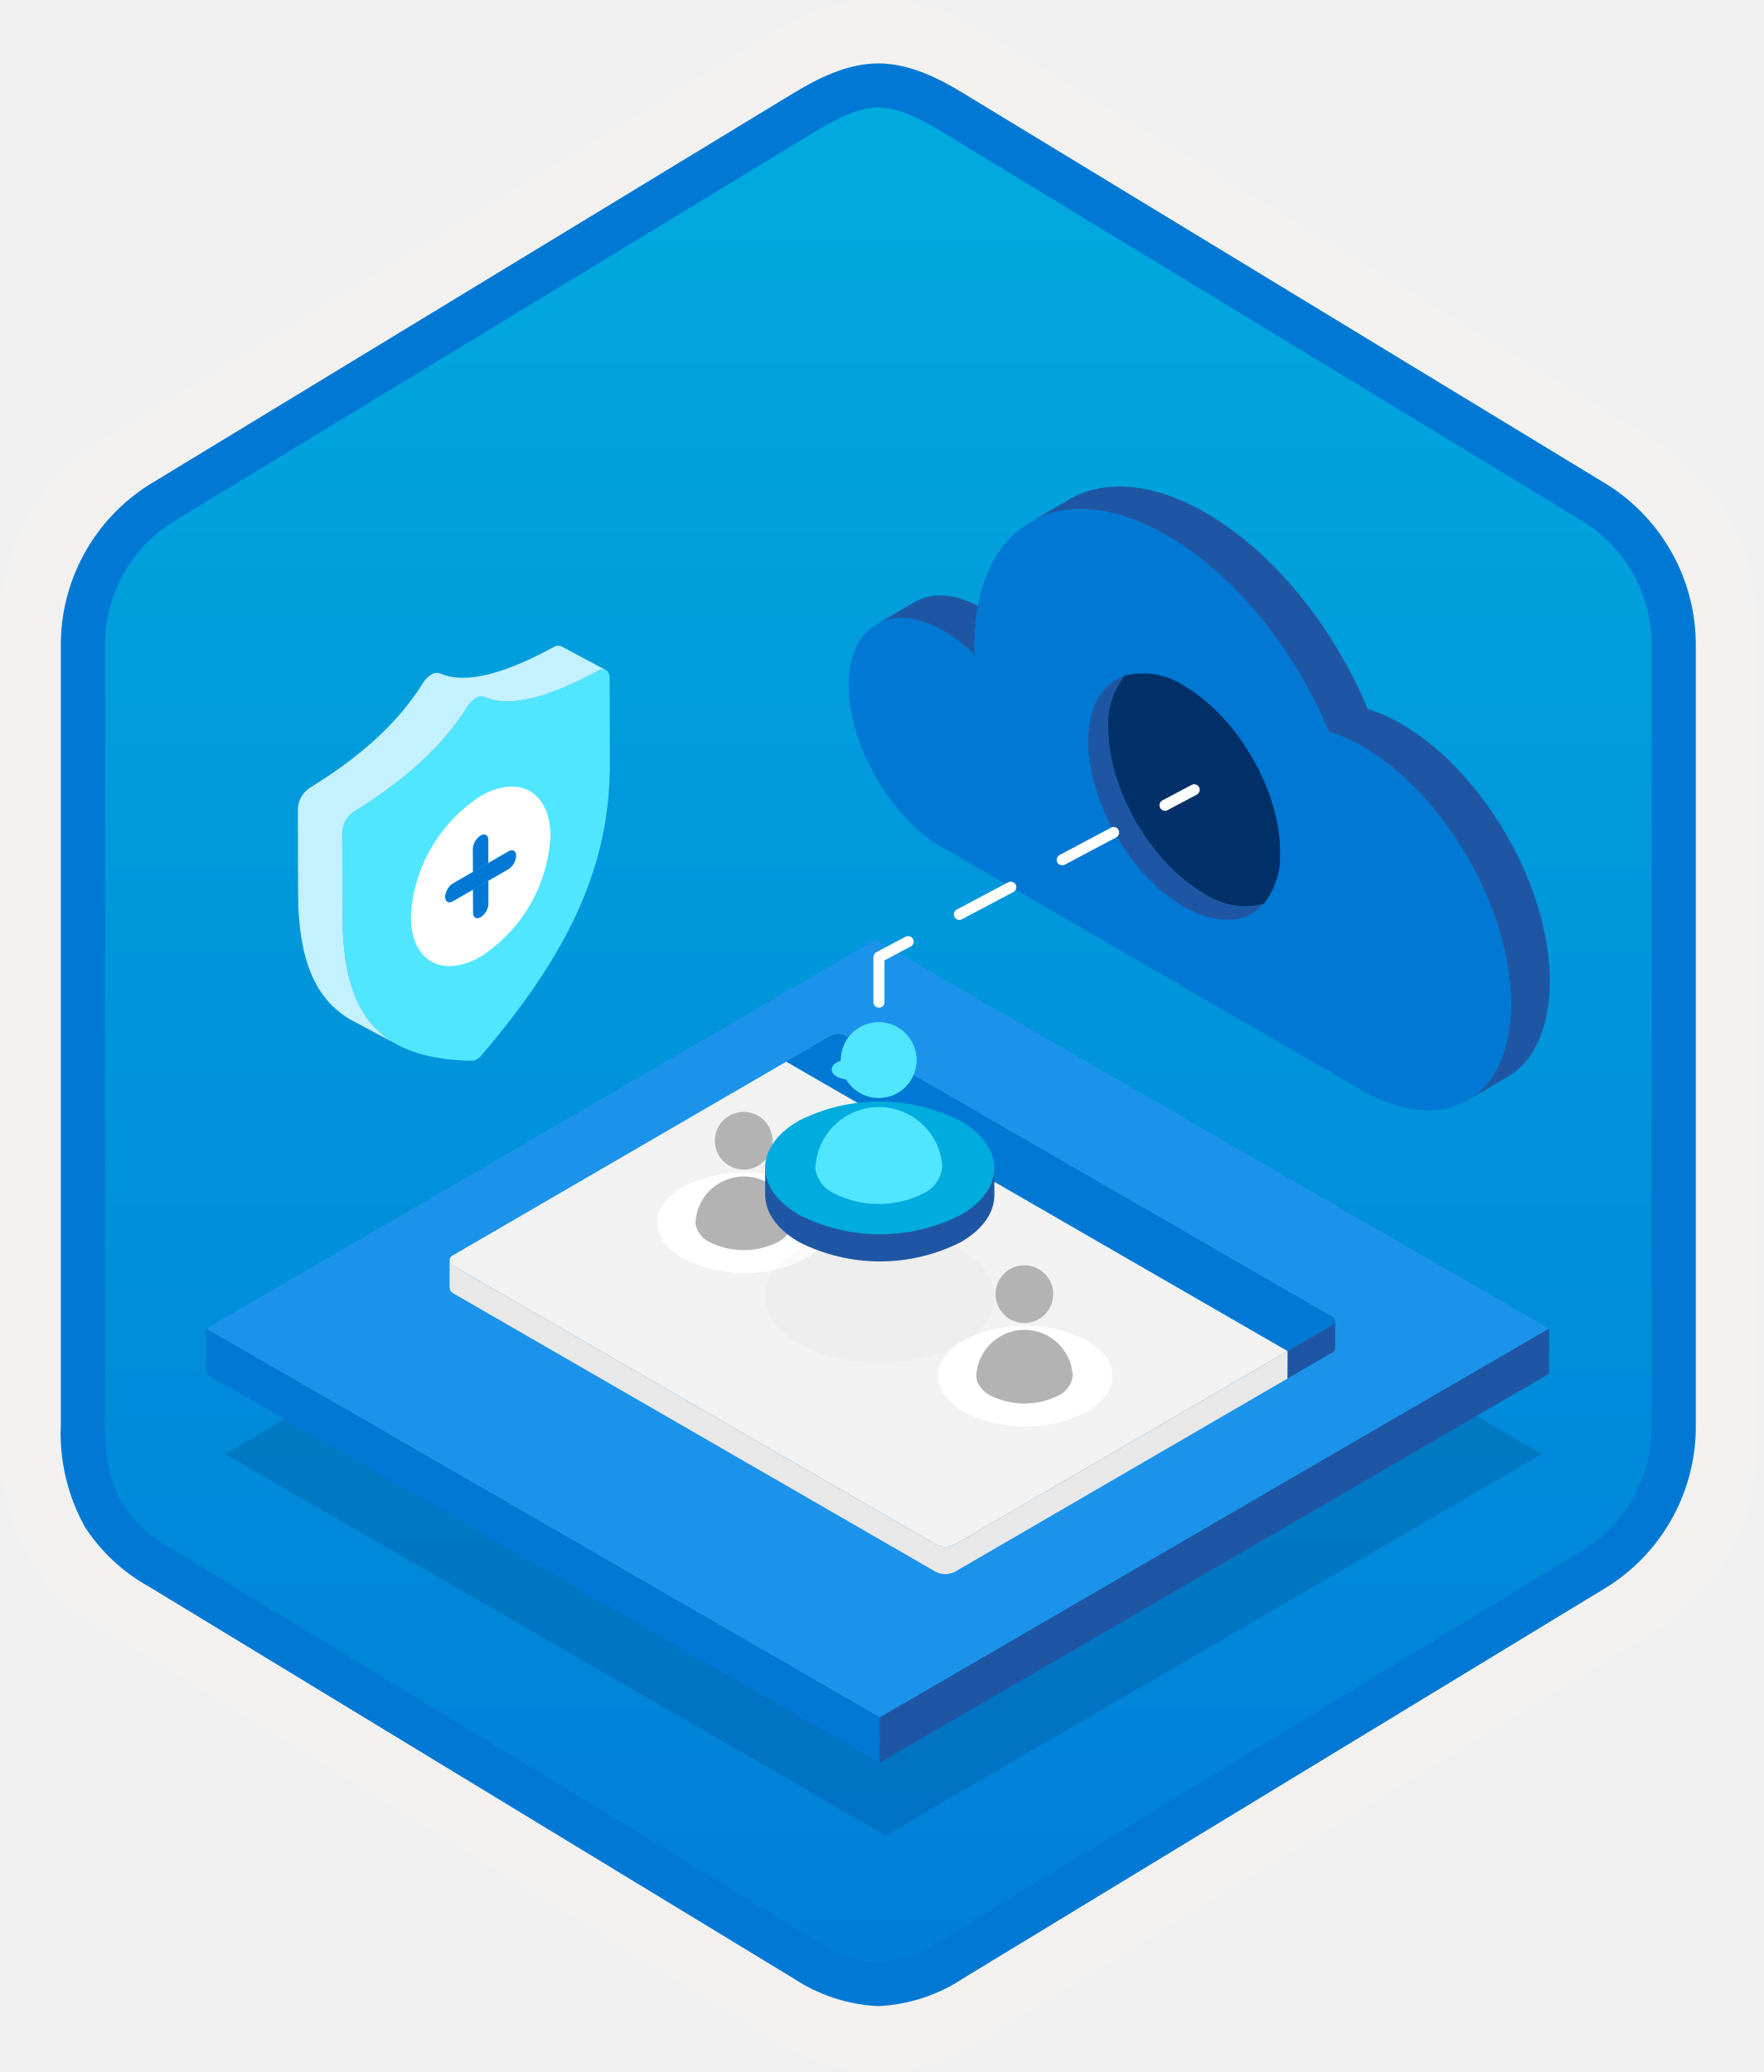
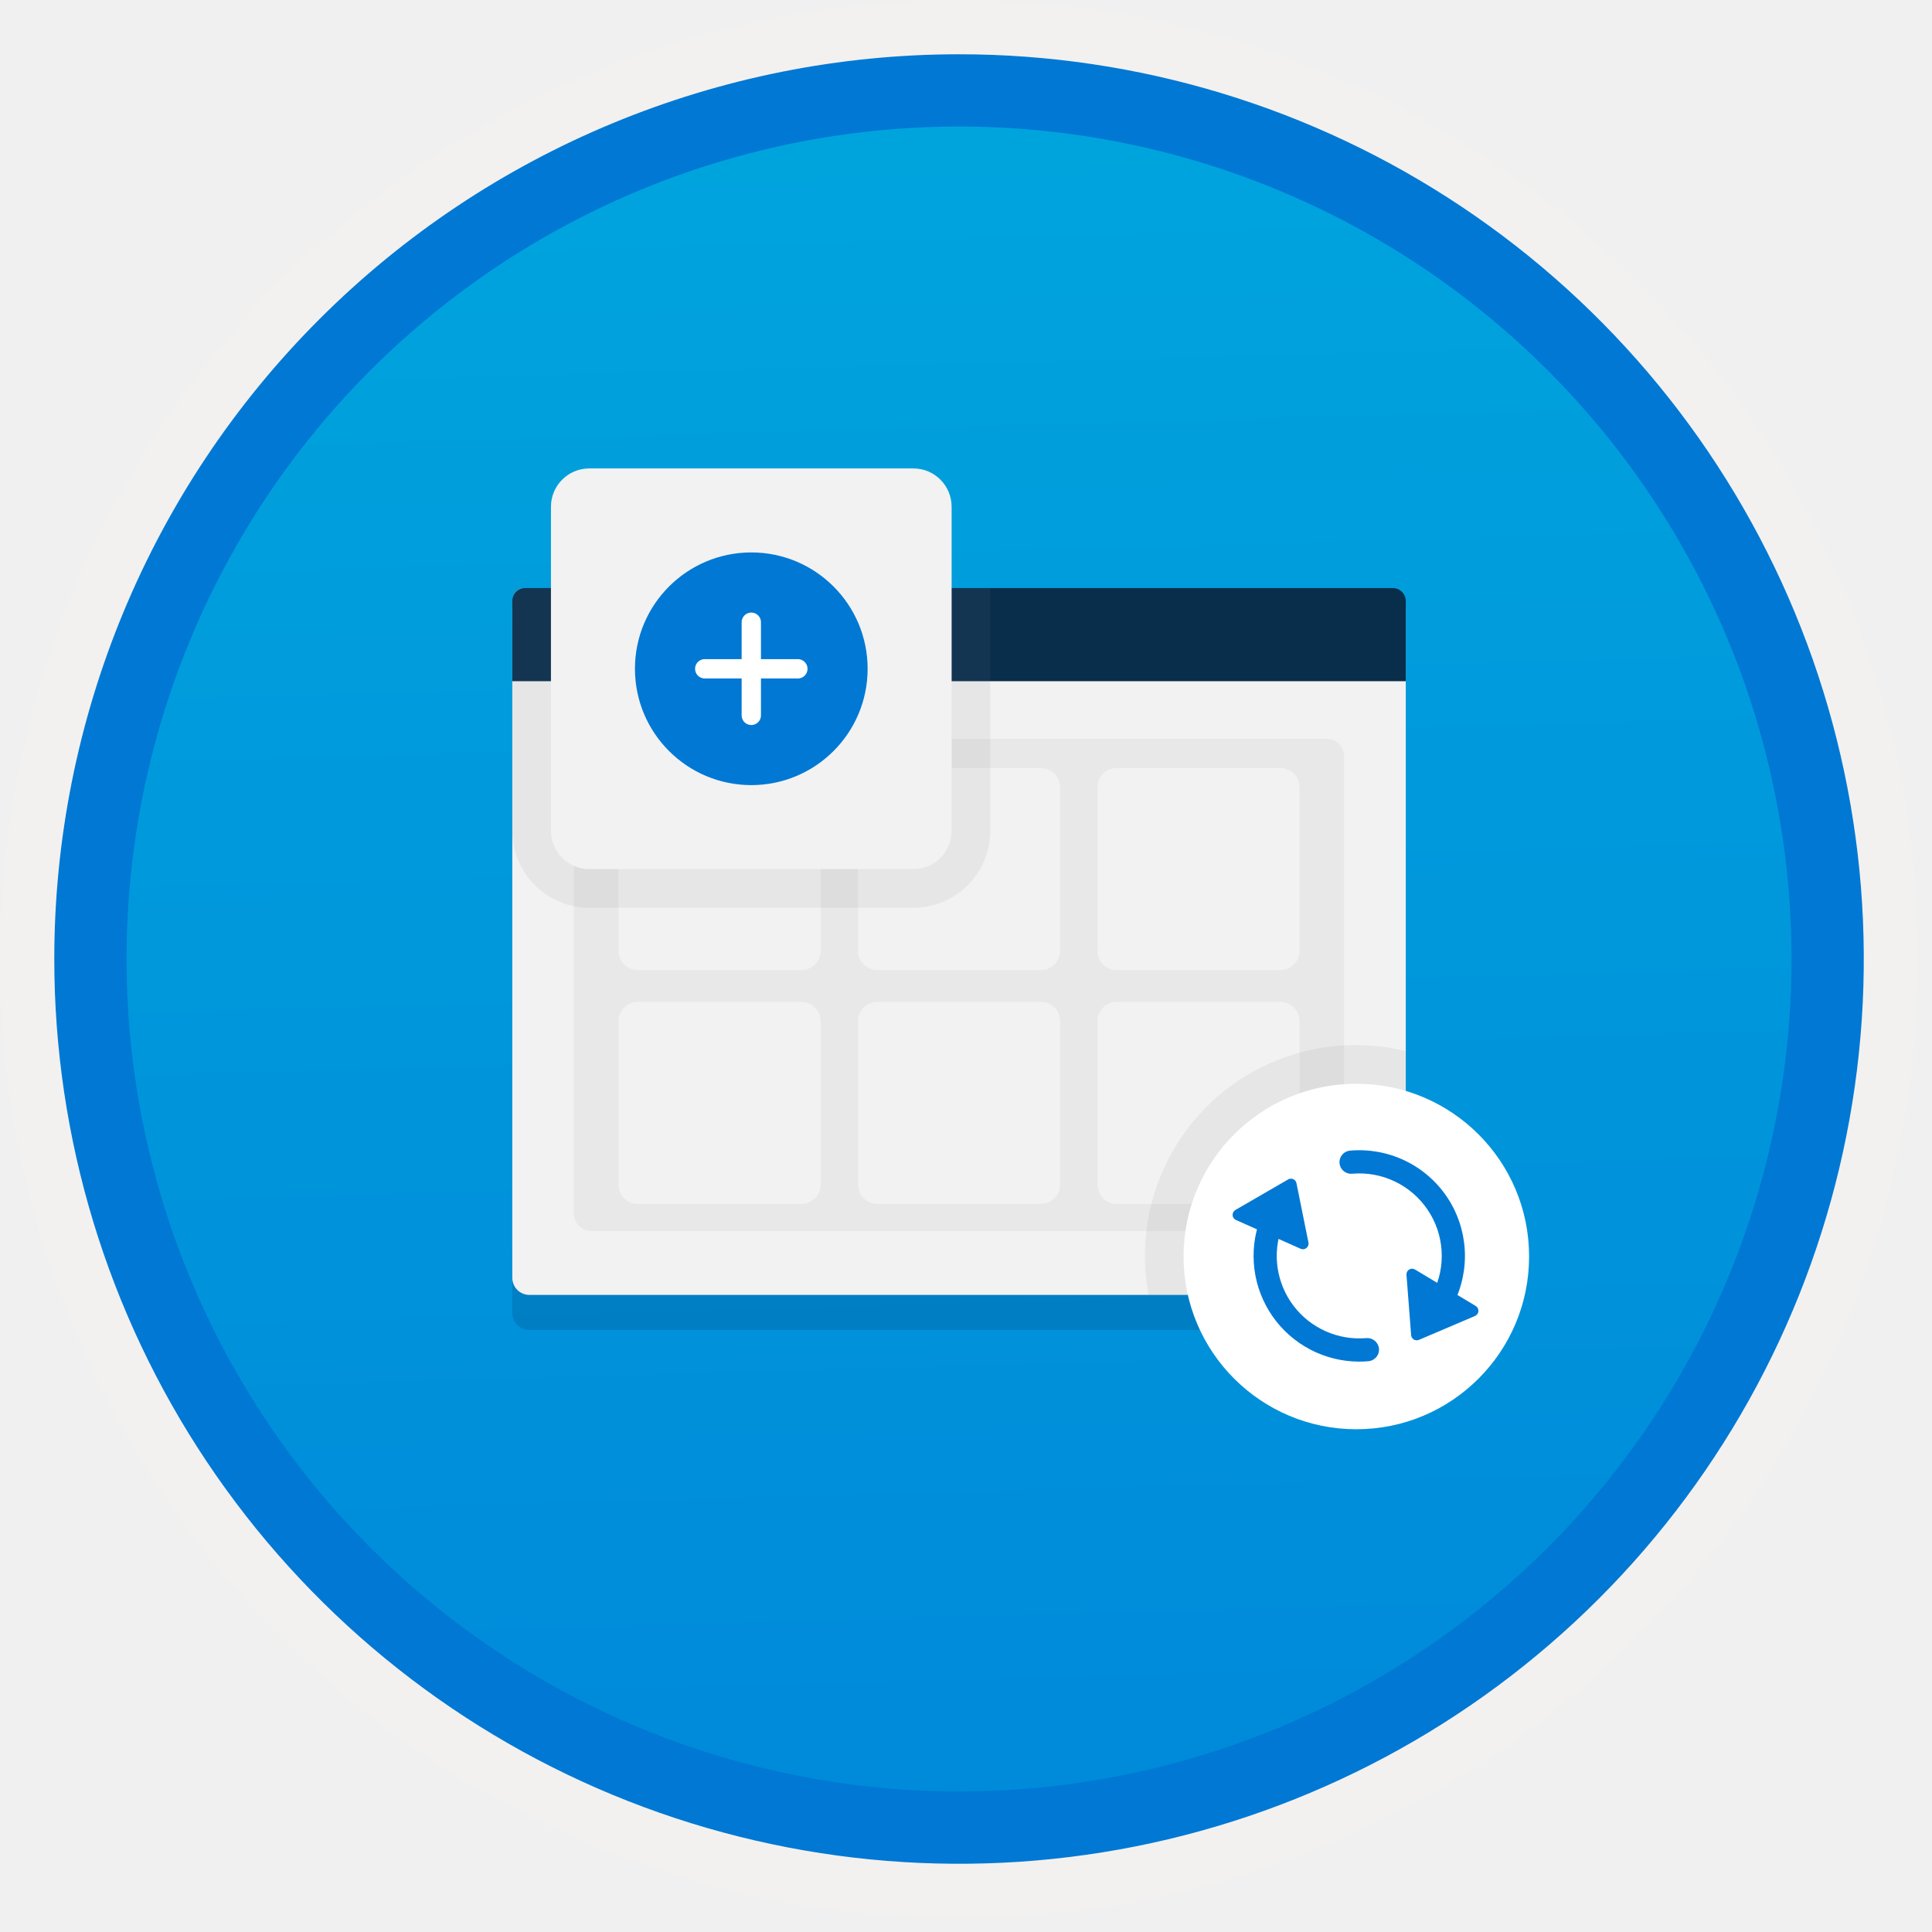
- <svg xmlns="http://www.w3.org/2000/svg" width="160" height="188" viewBox="0 0 160 188" fill="none">
+ <svg xmlns="http://www.w3.org/2000/svg" width="100" height="100" viewBox="0 0 100 100" fill="none">
  <g clip-path="url(#clip0)">
-     <path d="M79.678 188C82.759 187.994 85.78 187.141 88.408 185.534L150.384 147.874C153.165 146.11 155.449 143.665 157.019 140.771C158.589 137.876 159.394 134.628 159.356 131.336V56.621C159.392 53.328 158.587 50.081 157.017 47.187C155.447 44.293 153.163 41.848 150.384 40.083L88.408 2.423C85.775 0.838 82.759 0 79.686 0C76.612 0 73.596 0.838 70.963 2.423L8.988 40.098C6.205 41.86 3.918 44.305 2.345 47.199C0.772 50.093 -0.035 53.342 4.1431e-06 56.636V131.336C-0.019 134.119 0.556 136.874 1.686 139.418C2.816 141.962 4.474 144.236 6.552 146.089V146.115L70.963 185.549C73.588 187.149 76.603 187.996 79.678 188V188ZM80.326 6.952C82.278 6.952 84.755 8.165 86.465 9.209L147.222 46.403C150.974 48.688 153.09 55.284 153.09 60.035L152.458 131.336C152.458 136.087 149.259 140.355 145.506 142.64L85.11 179.021C81.676 181.109 78.885 181.109 75.451 179.021L14.243 142.549C10.49 140.265 7.472 136.072 7.472 131.336V57.688C7.504 55.323 8.113 53.001 9.246 50.925C10.379 48.848 12.001 47.079 13.972 45.771L74.548 9.209C76.258 8.165 78.374 6.952 80.326 6.952Z" fill="#F2F1F0" />
-     <path fill-rule="evenodd" clip-rule="evenodd" d="M87.576 10.533C85.206 9.059 82.47 8.278 79.678 8.278C76.887 8.278 74.151 9.059 71.78 10.533L15.645 44.864C13.119 46.476 11.047 48.706 9.625 51.344C8.203 53.981 7.479 56.938 7.52 59.934V128.037C7.48 131.033 8.206 133.99 9.627 136.627C11.049 139.264 13.121 141.494 15.645 143.107L71.78 177.438C74.151 178.912 76.887 179.693 79.678 179.693C82.47 179.693 85.206 178.912 87.576 177.438L143.711 143.107C146.236 141.495 148.307 139.264 149.729 136.627C151.151 133.99 151.877 131.033 151.837 128.037V59.934C151.875 56.939 151.149 53.983 149.727 51.346C148.305 48.709 146.234 46.478 143.711 44.864L87.576 10.533Z" fill="url(#paint0_linear)" />
-     <path fill-rule="evenodd" clip-rule="evenodd" d="M79.678 9.754C81.362 9.754 83.244 10.62 85.311 11.878L143.777 47.42C145.668 48.633 147.218 50.31 148.278 52.291C149.339 54.273 149.875 56.492 149.837 58.739V129.217C149.875 131.464 149.339 133.683 148.278 135.664C147.218 137.645 145.668 139.322 143.777 140.535L85.312 176.077L85.311 176.078C83.641 177.217 81.696 177.888 79.678 178.021C77.661 177.888 75.716 177.217 74.046 176.078L74.045 176.077L15.582 140.537L15.58 140.536C13.792 139.572 12.267 138.185 11.138 136.496C10.161 134.893 9.52 132.678 9.52 129.217V58.739C9.482 56.492 10.018 54.273 11.079 52.292C12.139 50.311 13.688 48.634 15.58 47.42L74.037 11.883L74.041 11.881C76.124 10.628 77.985 9.754 79.678 9.754ZM87.391 8.461L145.855 44.002C148.333 45.572 150.368 47.751 151.765 50.331C153.162 52.91 153.876 55.805 153.837 58.739V129.217C153.876 132.151 153.162 135.045 151.765 137.625C150.368 140.205 148.333 142.384 145.855 143.954L87.39 179.495C85.096 181.02 82.43 181.893 79.678 182.021C76.926 181.893 74.261 181.02 71.967 179.495H71.966L13.502 143.953L13.499 143.952C11.164 142.659 9.181 140.814 7.723 138.578C6.128 135.725 5.365 132.482 5.52 129.217V58.739C5.481 55.805 6.194 52.91 7.592 50.331C8.989 47.751 11.024 45.572 13.502 44.002L71.967 8.46L71.975 8.455C74.066 7.198 76.773 5.754 79.678 5.754C82.564 5.754 85.282 7.177 87.391 8.461V8.461Z" fill="#0078D4" />
-     <path opacity="0.2" d="M139.887 131.927L80.337 166.534L20.398 131.928L79.948 97.321L139.887 131.927Z" fill="#003067" />
-     <path d="M140.532 120.546L79.81 155.834L18.698 120.551L79.42 85.263L140.532 120.546Z" fill="#1B93EB" />
-     <path d="M140.532 120.546L140.52 124.652L79.798 159.94L79.81 155.834L140.532 120.546Z" fill="#1F56A3" />
-     <path d="M79.81 155.834L79.798 159.94L18.686 124.657L18.698 120.551L79.81 155.834Z" fill="#0078D4" />
-     <path d="M83.023 54.605L79.491 56.658C81.05 55.752 83.209 55.879 85.588 57.253C86.608 57.85 87.55 58.569 88.397 59.393L91.928 57.341C91.082 56.517 90.139 55.798 89.12 55.201C86.741 53.827 84.582 53.699 83.023 54.605Z" fill="#1F56A3" />
-     <path d="M127.108 65.672C126.154 65.11 125.136 64.662 124.076 64.339C120.991 56.924 115.577 50.107 109.384 46.531C104.547 43.739 100.165 43.479 97 45.318L93.468 47.371C96.633 45.531 101.015 45.791 105.852 48.584C112.045 52.16 117.459 58.977 120.545 66.391C121.604 66.715 122.622 67.162 123.576 67.725C131.059 72.045 137.092 82.524 137.067 91.113C137.07 92.05 136.988 92.986 136.82 93.909C136.802 94.041 136.758 94.168 136.739 94.32C136.499 95.418 136.097 96.474 135.545 97.454C135.482 97.56 135.403 97.646 135.34 97.752C134.767 98.599 134.013 99.307 133.132 99.825L136.664 97.773C137.545 97.254 138.299 96.546 138.872 95.7C138.934 95.594 139.014 95.507 139.077 95.401C139.628 94.422 140.031 93.365 140.271 92.267C140.29 92.115 140.334 91.988 140.352 91.856C140.519 90.934 140.602 89.998 140.599 89.06C140.623 80.472 134.591 69.993 127.108 65.672Z" fill="#1F56A3" />
-     <path d="M105.852 48.584C112.045 52.16 117.459 58.977 120.545 66.392C121.604 66.715 122.622 67.162 123.576 67.725C131.059 72.046 137.092 82.524 137.067 91.113C137.07 92.05 136.988 92.987 136.82 93.909C136.802 94.041 136.758 94.168 136.74 94.32C136.499 95.418 136.097 96.474 135.545 97.454C135.483 97.56 135.403 97.646 135.34 97.753C132.995 101.157 128.55 101.825 123.47 98.892L84.685 76.408C80.366 73.416 76.976 67.269 76.991 62.153C77.006 56.711 80.862 54.524 85.589 57.253C86.608 57.85 87.551 58.569 88.397 59.393C88.38 59.108 88.381 58.845 88.381 58.571C88.413 47.495 96.231 43.029 105.852 48.584Z" fill="#0078D4" />
-     <path d="M109.208 81.051C104.401 78.276 100.527 71.565 100.542 66.042C100.449 64.336 100.98 62.655 102.035 61.312C100.026 61.989 98.731 64.073 98.722 67.246C98.706 72.77 102.58 79.48 107.387 82.256C110.413 84.003 113.074 83.779 114.642 82.008C113.72 82.244 112.759 82.28 111.822 82.115C110.885 81.95 109.994 81.587 109.208 81.051Z" fill="#1F56A3" />
-     <path d="M107.444 62.254C106.661 61.721 105.774 61.361 104.841 61.198C103.909 61.036 102.952 61.074 102.035 61.311C100.98 62.654 100.449 64.336 100.542 66.041C100.527 71.565 104.401 78.275 109.208 81.051C109.994 81.587 110.885 81.95 111.822 82.115C112.759 82.28 113.721 82.243 114.642 82.008C115.693 80.669 116.221 78.995 116.128 77.296C116.144 71.772 112.269 65.04 107.444 62.254Z" fill="#003067" />
-     <path d="M78.227 96.372C78.366 96.419 78.487 96.508 78.572 96.627C78.658 96.746 78.704 96.888 78.705 97.034C78.706 97.181 78.661 97.324 78.577 97.443C78.492 97.563 78.373 97.653 78.235 97.702C77.879 97.885 77.484 97.981 77.084 97.981C76.684 97.982 76.289 97.887 75.933 97.706C75.282 97.33 75.279 96.744 75.919 96.372C76.276 96.19 76.672 96.095 77.073 96.095C77.474 96.095 77.87 96.19 78.227 96.372V96.372Z" fill="#50E6FF" />
-     <path d="M120.851 119.469C120.931 119.496 121 119.548 121.049 119.616C121.098 119.685 121.125 119.767 121.125 119.851C121.126 119.935 121.1 120.017 121.052 120.086C121.003 120.155 120.935 120.207 120.855 120.235L116.803 122.591L71.321 96.332L75.076 94.149L75.374 93.977C75.578 93.872 75.805 93.817 76.035 93.817C76.265 93.817 76.492 93.872 76.696 93.977L120.851 119.469ZM75.933 97.706C76.289 97.888 76.684 97.983 77.084 97.982C77.484 97.981 77.879 97.886 78.235 97.703C78.373 97.654 78.492 97.564 78.577 97.444C78.661 97.325 78.706 97.181 78.705 97.035C78.704 96.889 78.658 96.746 78.572 96.627C78.486 96.509 78.366 96.42 78.227 96.373C77.87 96.191 77.474 96.096 77.073 96.096C76.672 96.096 76.276 96.191 75.919 96.373C75.279 96.745 75.282 97.331 75.933 97.706" fill="#0078D4" />
-     <path d="M71.321 96.331L116.803 122.59L86.625 140.127C86.357 140.263 86.062 140.333 85.762 140.333C85.463 140.333 85.167 140.263 84.9 140.127L41.148 114.868C41.045 114.832 40.954 114.765 40.89 114.676C40.826 114.587 40.791 114.48 40.791 114.37C40.79 114.26 40.824 114.153 40.887 114.063C40.95 113.973 41.039 113.905 41.143 113.869L71.321 96.331Z" fill="#F2F2F2" />
-     <path d="M120.855 120.235L116.803 122.59L116.796 125.082L120.848 122.727C120.923 122.693 120.987 122.64 121.035 122.573C121.082 122.506 121.111 122.428 121.118 122.346L121.125 119.854C121.118 119.936 121.089 120.014 121.042 120.081C120.994 120.148 120.93 120.201 120.855 120.235Z" fill="#1F56A3" />
-     <path d="M86.625 140.128C86.357 140.263 86.062 140.334 85.762 140.334C85.463 140.334 85.167 140.263 84.9 140.128L41.148 114.868C41.049 114.824 40.964 114.754 40.901 114.665C40.838 114.577 40.8 114.473 40.791 114.365L40.784 116.857C40.793 116.965 40.831 117.069 40.894 117.157C40.957 117.246 41.042 117.316 41.141 117.36L84.893 142.62C85.16 142.755 85.456 142.826 85.755 142.826C86.055 142.826 86.35 142.755 86.618 142.62L116.796 125.082L116.803 122.591L86.625 140.128Z" fill="#E8E8E8" />
-     <path d="M98.575 121.623C101.67 123.411 101.686 126.308 98.611 128.095C96.88 128.977 94.964 129.437 93.021 129.438C91.078 129.439 89.163 128.98 87.43 128.1C84.328 126.308 84.319 123.406 87.394 121.619C89.126 120.738 91.042 120.279 92.985 120.279C94.928 120.28 96.843 120.741 98.575 121.623V121.623Z" fill="white" />
-     <path d="M97.294 124.535C97.169 123.473 96.661 122.493 95.864 121.779C95.067 121.066 94.037 120.669 92.968 120.662C91.898 120.656 90.864 121.04 90.058 121.744C89.252 122.447 88.732 123.421 88.594 124.481C88.563 124.635 88.55 124.791 88.557 124.948C88.62 125.309 88.77 125.649 88.993 125.939C89.216 126.229 89.506 126.462 89.839 126.616C90.798 127.1 91.858 127.352 92.933 127.352C94.008 127.352 95.068 127.1 96.028 126.616C96.359 126.462 96.647 126.229 96.868 125.939C97.088 125.648 97.234 125.308 97.294 124.948C97.321 124.812 97.321 124.671 97.294 124.535V124.535Z" fill="#B3B3B3" />
-     <path d="M92.944 120.04C93.461 120.036 93.966 119.88 94.394 119.591C94.822 119.301 95.155 118.891 95.351 118.413C95.546 117.934 95.596 117.408 95.493 116.902C95.39 116.395 95.14 115.93 94.773 115.566C94.406 115.201 93.94 114.954 93.433 114.854C92.925 114.754 92.4 114.807 91.923 115.005C91.445 115.204 91.037 115.54 90.751 115.97C90.464 116.4 90.311 116.905 90.311 117.422C90.311 117.767 90.38 118.109 90.512 118.427C90.645 118.745 90.839 119.034 91.084 119.278C91.329 119.521 91.619 119.713 91.938 119.844C92.257 119.975 92.599 120.041 92.944 120.04Z" fill="#B3B3B3" />
-     <path d="M73.109 107.706C76.205 109.494 76.221 112.391 73.146 114.178C71.415 115.06 69.499 115.52 67.556 115.521C65.613 115.522 63.697 115.063 61.965 114.183C58.862 112.391 58.854 109.489 61.929 107.702C63.661 106.821 65.576 106.362 67.52 106.362C69.463 106.363 71.378 106.824 73.109 107.706Z" fill="white" />
-     <g opacity="0.2">
-       <path opacity="0.2" d="M87.138 113.388C91.209 115.738 91.23 119.548 87.186 121.898C84.91 123.057 82.391 123.662 79.836 123.663C77.281 123.664 74.762 123.061 72.484 121.904C68.404 119.548 68.392 115.732 72.436 113.382C74.713 112.223 77.233 111.619 79.788 111.62C82.343 111.621 84.862 112.227 87.138 113.388V113.388Z" fill="#767676" />
-     </g>
-     <path d="M71.829 110.617C71.705 109.555 71.196 108.575 70.399 107.861C69.602 107.148 68.572 106.751 67.503 106.744C66.433 106.738 65.398 107.122 64.593 107.826C63.787 108.529 63.267 109.503 63.129 110.563C63.098 110.717 63.086 110.873 63.092 111.03C63.155 111.391 63.305 111.731 63.528 112.021C63.752 112.311 64.041 112.544 64.374 112.698C65.334 113.182 66.394 113.434 67.468 113.434C68.543 113.434 69.603 113.182 70.563 112.698C70.894 112.544 71.182 112.311 71.403 112.021C71.623 111.73 71.769 111.39 71.829 111.03C71.856 110.894 71.856 110.753 71.829 110.617V110.617Z" fill="#B3B3B3" />
-     <path d="M67.479 106.122C67.996 106.118 68.501 105.962 68.929 105.673C69.357 105.383 69.69 104.973 69.886 104.495C70.082 104.016 70.131 103.49 70.028 102.984C69.925 102.477 69.675 102.012 69.308 101.648C68.942 101.283 68.475 101.036 67.968 100.936C67.46 100.836 66.935 100.889 66.458 101.087C65.98 101.286 65.573 101.622 65.286 102.052C64.999 102.482 64.846 102.987 64.846 103.504C64.846 103.849 64.915 104.191 65.047 104.509C65.18 104.827 65.374 105.117 65.619 105.36C65.864 105.603 66.154 105.795 66.473 105.926C66.792 106.057 67.134 106.123 67.479 106.122V106.122Z" fill="#B3B3B3" />
-     <path d="M90.206 105.781H89.118C88.555 105.138 87.885 104.596 87.139 104.179C84.862 103.018 82.343 102.412 79.788 102.411C77.233 102.41 74.714 103.014 72.436 104.173C71.693 104.591 71.028 105.135 70.47 105.781H69.416V108.405C69.412 109.956 70.432 111.51 72.484 112.695C74.762 113.852 77.281 114.455 79.836 114.454C82.391 114.453 84.91 113.849 87.186 112.689C89.209 111.514 90.215 109.973 90.205 108.433H90.206V105.781Z" fill="#1F56A3" />
-     <path d="M87.138 101.711C91.209 104.061 91.23 107.871 87.186 110.221C84.91 111.381 82.391 111.986 79.836 111.987C77.281 111.988 74.762 111.385 72.484 110.227C68.404 107.871 68.392 104.055 72.436 101.705C74.713 100.546 77.233 99.942 79.788 99.943C82.343 99.944 84.862 100.55 87.138 101.711V101.711Z" fill="url(#paint1_linear)" />
-     <path d="M85.455 105.539C85.291 104.142 84.622 102.853 83.574 101.915C82.526 100.978 81.172 100.455 79.766 100.446C78.36 100.438 76.999 100.943 75.939 101.868C74.88 102.793 74.196 104.073 74.015 105.468C73.974 105.67 73.957 105.876 73.965 106.082C74.049 106.556 74.246 107.003 74.539 107.385C74.833 107.767 75.214 108.072 75.651 108.275C76.913 108.912 78.307 109.243 79.721 109.243C81.134 109.243 82.528 108.912 83.79 108.275C84.225 108.072 84.604 107.766 84.894 107.384C85.184 107.002 85.376 106.555 85.455 106.082C85.49 105.902 85.49 105.718 85.455 105.539V105.539Z" fill="#50E6FF" />
-     <path d="M79.735 99.628C80.415 99.624 81.078 99.418 81.641 99.038C82.204 98.657 82.642 98.118 82.9 97.489C83.157 96.859 83.222 96.168 83.087 95.502C82.952 94.835 82.622 94.224 82.14 93.745C81.658 93.266 81.044 92.94 80.377 92.809C79.71 92.678 79.019 92.747 78.392 93.008C77.764 93.269 77.228 93.71 76.85 94.276C76.473 94.842 76.272 95.506 76.272 96.186C76.272 96.64 76.362 97.089 76.537 97.507C76.712 97.926 76.967 98.306 77.289 98.626C77.61 98.946 77.992 99.199 78.412 99.371C78.832 99.543 79.281 99.63 79.735 99.628V99.628Z" fill="#50E6FF" />
-     <path d="M108.335 71.658L105.685 73.065" stroke="white" stroke-linecap="round" stroke-linejoin="round" />
-     <path d="M101.025 75.539L84.715 84.198" stroke="white" stroke-linecap="round" stroke-linejoin="round" stroke-dasharray="5.28 5.28" />
-     <path d="M82.384 85.435L79.735 86.842V90.927" stroke="white" stroke-linecap="round" stroke-linejoin="round" />
-     <path d="M43.163 63.342C42.858 63.531 42.602 63.788 42.414 64.093C40.011 67.98 36.3 71.073 32.109 73.642C31.801 73.851 31.546 74.127 31.362 74.45C31.178 74.773 31.071 75.133 31.048 75.504L31.07 83.19C31.096 92.298 34.587 96.181 43.005 96.245L43.505 95.957C51.896 86.188 55.353 78.293 55.328 69.185L55.306 61.499C55.304 60.825 54.825 60.552 54.238 60.866C50.047 63.136 46.33 64.332 43.913 63.228C43.787 63.189 43.654 63.179 43.525 63.199C43.395 63.219 43.271 63.268 43.163 63.342V63.342Z" fill="#50E6FF" />
-     <path d="M28.08 71.496C32.271 68.927 35.982 65.835 38.386 61.947C38.573 61.642 38.829 61.385 39.134 61.196C39.242 61.122 39.366 61.073 39.496 61.053C39.626 61.033 39.759 61.043 39.885 61.082C42.302 62.186 46.018 60.99 50.21 58.72C50.32 58.647 50.447 58.603 50.578 58.594C50.71 58.584 50.842 58.609 50.961 58.665L54.989 60.812C54.87 60.755 54.738 60.73 54.606 60.74C54.475 60.75 54.348 60.793 54.238 60.866C50.047 63.136 46.33 64.332 43.913 63.228C43.787 63.19 43.654 63.18 43.525 63.2C43.395 63.219 43.271 63.268 43.163 63.343C42.858 63.531 42.602 63.788 42.414 64.094C40.01 67.981 36.3 71.073 32.109 73.642C31.801 73.851 31.546 74.127 31.362 74.45C31.178 74.773 31.071 75.134 31.048 75.504L31.07 83.19C31.087 89.056 32.541 92.755 35.822 94.662L31.794 92.516C28.512 90.609 27.058 86.91 27.042 81.044L27.02 73.358C27.042 72.987 27.15 72.627 27.333 72.304C27.517 71.981 27.773 71.705 28.08 71.496Z" fill="#C3F1FF" />
-     <path d="M43.592 75.805C43.386 75.939 43.215 76.12 43.093 76.332C42.97 76.545 42.899 76.783 42.886 77.028L42.892 79.105L44.309 78.286L44.303 76.21C44.302 75.763 43.988 75.576 43.592 75.805Z" fill="#0078D4" />
-     <path d="M44.319 81.998L44.313 79.922L42.896 80.74L42.902 82.816C42.903 83.264 43.224 83.446 43.613 83.222C43.819 83.088 43.991 82.908 44.114 82.695C44.236 82.482 44.307 82.243 44.319 81.998V81.998Z" fill="#0078D4" />
-     <path d="M41.085 80.147C40.879 80.281 40.707 80.461 40.584 80.674C40.461 80.887 40.391 81.126 40.378 81.371C40.38 81.826 40.693 82.012 41.089 81.783L42.896 80.74L44.314 79.922L46.127 78.875C46.333 78.74 46.505 78.558 46.627 78.344C46.75 78.13 46.821 77.89 46.833 77.644C46.832 77.197 46.512 77.014 46.122 77.239L44.309 78.286L42.892 79.104L41.085 80.147Z" fill="#0078D4" />
-     <path d="M49.936 75.853C49.821 78.045 49.189 80.178 48.092 82.078C46.995 83.978 45.463 85.592 43.623 86.788C40.124 88.808 37.28 87.187 37.269 83.167C37.385 80.977 38.018 78.845 39.115 76.946C40.212 75.047 41.743 73.434 43.582 72.24C47.081 70.219 49.925 71.84 49.936 75.853ZM41.089 81.784L42.896 80.741L42.902 82.817C42.903 83.264 43.224 83.447 43.613 83.222C43.819 83.089 43.991 82.908 44.113 82.695C44.236 82.483 44.307 82.244 44.319 81.999L44.313 79.922L46.127 78.876C46.333 78.74 46.505 78.559 46.627 78.345C46.75 78.131 46.821 77.891 46.833 77.645C46.832 77.197 46.512 77.015 46.122 77.24L44.309 78.286L44.303 76.21C44.302 75.763 43.988 75.576 43.592 75.805C43.386 75.939 43.215 76.12 43.093 76.332C42.97 76.545 42.899 76.783 42.886 77.028L42.892 79.105L41.085 80.148C40.879 80.281 40.707 80.462 40.584 80.675C40.461 80.887 40.391 81.126 40.378 81.371C40.38 81.826 40.693 82.013 41.089 81.784" fill="white" />
+     <path d="M49.64 96.448C40.382 96.448 31.332 93.703 23.634 88.559C15.936 83.416 9.936 76.105 6.393 67.552C2.85 58.998 1.923 49.586 3.73 40.506C5.536 31.426 9.994 23.085 16.54 16.538C23.087 9.992 31.428 5.534 40.508 3.728C49.588 1.921 59 2.848 67.553 6.391C76.107 9.934 83.418 15.934 88.561 23.632C93.705 31.33 96.45 40.38 96.45 49.638C96.451 55.785 95.24 61.873 92.888 67.552C90.535 73.231 87.088 78.392 82.741 82.739C78.394 87.086 73.234 90.534 67.554 92.886C61.875 95.238 55.787 96.449 49.64 96.448V96.448Z" fill="url(#paint0_linear)" />
+     <path fill-rule="evenodd" clip-rule="evenodd" d="M95.54 49.64C95.54 58.718 92.848 67.593 87.805 75.141C82.761 82.689 75.592 88.572 67.205 92.046C58.818 95.52 49.589 96.429 40.685 94.658C31.782 92.887 23.603 88.515 17.184 82.096C10.765 75.677 6.393 67.498 4.622 58.595C2.851 49.691 3.76 40.462 7.234 32.075C10.708 23.688 16.591 16.519 24.139 11.476C31.688 6.432 40.562 3.74 49.64 3.74C55.668 3.74 61.636 4.927 67.205 7.234C72.774 9.541 77.834 12.921 82.096 17.184C86.359 21.446 89.739 26.506 92.046 32.075C94.353 37.644 95.54 43.612 95.54 49.64V49.64ZM49.64 3.62732e-07C59.458 3.62732e-07 69.055 2.911 77.219 8.366C85.382 13.82 91.744 21.573 95.501 30.644C99.258 39.714 100.242 49.695 98.326 59.324C96.411 68.954 91.683 77.799 84.741 84.741C77.799 91.683 68.954 96.411 59.324 98.326C49.695 100.242 39.714 99.258 30.644 95.501C21.573 91.744 13.82 85.382 8.366 77.219C2.911 69.055 3.62732e-07 59.458 3.62732e-07 49.64C-0.001 43.121 1.283 36.666 3.777 30.643C6.271 24.62 9.928 19.147 14.537 14.537C19.147 9.928 24.62 6.271 30.643 3.777C36.666 1.283 43.121 -0.001 49.64 3.62732e-07V3.62732e-07Z" fill="#F2F1F0" />
+     <path fill-rule="evenodd" clip-rule="evenodd" d="M92.73 49.639C92.73 58.161 90.202 66.492 85.468 73.578C80.733 80.664 74.003 86.187 66.129 89.449C58.256 92.71 49.592 93.563 41.233 91.901C32.874 90.238 25.197 86.134 19.17 80.108C13.144 74.082 9.04 66.404 7.378 58.045C5.715 49.686 6.568 41.023 9.83 33.149C13.091 25.275 18.614 18.545 25.7 13.811C32.786 9.076 41.117 6.549 49.64 6.549C55.298 6.548 60.902 7.663 66.13 9.828C71.358 11.993 76.108 15.167 80.11 19.169C84.111 23.17 87.285 27.92 89.45 33.148C91.616 38.377 92.73 43.98 92.73 49.639V49.639ZM49.64 2.809C58.902 2.809 67.956 5.555 75.657 10.701C83.358 15.847 89.36 23.16 92.905 31.718C96.449 40.275 97.377 49.691 95.57 58.775C93.763 67.859 89.303 76.203 82.753 82.752C76.204 89.302 67.86 93.762 58.776 95.569C49.692 97.376 40.276 96.448 31.718 92.904C23.162 89.359 15.848 83.357 10.702 75.656C5.556 67.955 2.81 58.901 2.81 49.639C2.811 37.219 7.745 25.308 16.527 16.526C25.309 7.744 37.22 2.81 49.64 2.809V2.809Z" fill="#0078D4" />
+     <path opacity="0.2" d="M27.399 68.841H71.881C72.115 68.84 72.339 68.747 72.504 68.582C72.669 68.417 72.763 68.193 72.763 67.959V33.23H26.517V67.959C26.518 68.193 26.611 68.417 26.776 68.582C26.941 68.747 27.165 68.84 27.399 68.841V68.841Z" fill="#003067" />
+     <path d="M27.399 67.025H71.881C72.115 67.024 72.339 66.931 72.504 66.766C72.669 66.6 72.763 66.376 72.763 66.143V31.414H26.517V66.143C26.518 66.376 26.611 66.6 26.776 66.766C26.941 66.931 27.165 67.024 27.399 67.025Z" fill="#F2F2F2" />
+     <path d="M26.517 35.259H72.763V31.114C72.763 31.025 72.746 30.937 72.712 30.855C72.678 30.773 72.629 30.698 72.566 30.635C72.503 30.572 72.428 30.522 72.346 30.488C72.264 30.455 72.176 30.437 72.087 30.438H27.193C27.104 30.437 27.016 30.455 26.934 30.488C26.852 30.522 26.777 30.572 26.715 30.635C26.652 30.698 26.602 30.773 26.568 30.855C26.534 30.937 26.517 31.025 26.517 31.114L26.517 35.259Z" fill="#092E4C" />
+     <path d="M30.075 34.122C30.306 34.121 30.533 34.052 30.725 33.922C30.918 33.793 31.067 33.609 31.155 33.395C31.244 33.18 31.266 32.945 31.22 32.717C31.174 32.49 31.062 32.282 30.897 32.118C30.733 31.955 30.524 31.844 30.296 31.799C30.069 31.755 29.833 31.779 29.619 31.868C29.405 31.957 29.222 32.108 29.094 32.301C28.966 32.495 28.898 32.721 28.899 32.953C28.897 33.108 28.927 33.261 28.986 33.404C29.044 33.547 29.131 33.676 29.241 33.785C29.35 33.894 29.48 33.98 29.624 34.038C29.767 34.096 29.92 34.124 30.075 34.122V34.122Z" fill="#50E6FF" />
+     <path d="M68.664 38.242H30.608C30.106 38.242 29.7 38.649 29.7 39.15V62.808C29.7 63.309 30.106 63.715 30.608 63.715H68.664C69.165 63.715 69.572 63.309 69.572 62.808V39.15C69.572 38.649 69.165 38.242 68.664 38.242Z" fill="#E8E8E8" />
+     <path d="M41.474 39.754H33.013C32.46 39.754 32.013 40.202 32.013 40.754V49.215C32.013 49.767 32.46 50.215 33.013 50.215H41.474C42.026 50.215 42.474 49.767 42.474 49.215V40.754C42.474 40.202 42.026 39.754 41.474 39.754Z" fill="#F2F2F2" />
+     <path d="M53.871 39.754H45.41C44.857 39.754 44.41 40.202 44.41 40.754V49.215C44.41 49.767 44.857 50.215 45.41 50.215H53.871C54.423 50.215 54.871 49.767 54.871 49.215V40.754C54.871 40.202 54.423 39.754 53.871 39.754Z" fill="#F2F2F2" />
+     <path d="M66.267 39.754H57.806C57.254 39.754 56.806 40.202 56.806 40.754V49.215C56.806 49.767 57.254 50.215 57.806 50.215H66.267C66.82 50.215 67.267 49.767 67.267 49.215V40.754C67.267 40.202 66.82 39.754 66.267 39.754Z" fill="#F2F2F2" />
+     <path d="M41.474 51.855H33.013C32.46 51.855 32.013 52.303 32.013 52.855V61.316C32.013 61.869 32.46 62.316 33.013 62.316H41.474C42.026 62.316 42.474 61.869 42.474 61.316V52.855C42.474 52.303 42.026 51.855 41.474 51.855Z" fill="#F2F2F2" />
+     <path d="M53.871 51.855H45.41C44.857 51.855 44.41 52.303 44.41 52.855V61.316C44.41 61.869 44.857 62.316 45.41 62.316H53.871C54.423 62.316 54.871 61.869 54.871 61.316V52.855C54.871 52.303 54.423 51.855 53.871 51.855Z" fill="#F2F2F2" />
+     <path d="M66.267 51.855H57.806C57.254 51.855 56.806 52.303 56.806 52.855V61.316C56.806 61.869 57.254 62.316 57.806 62.316H66.267C66.82 62.316 67.267 61.869 67.267 61.316V52.855C67.267 52.303 66.82 51.855 66.267 51.855Z" fill="#F2F2F2" />
+     <path opacity="0.1" fill-rule="evenodd" clip-rule="evenodd" d="M26.517 30.438V43.003C26.518 44.059 26.938 45.071 27.685 45.818C28.431 46.564 29.444 46.984 30.499 46.986H47.274C48.33 46.984 49.342 46.564 50.089 45.818C50.835 45.071 51.255 44.059 51.256 43.003V30.438H26.517Z" fill="#767676" />
+     <path opacity="0.1" d="M72.763 67.027V54.408C70.99 53.973 69.136 53.99 67.372 54.458C65.607 54.925 63.988 55.828 62.663 57.084C61.339 58.34 60.35 59.909 59.789 61.646C59.228 63.383 59.112 65.233 59.452 67.027L72.763 67.027Z" fill="#767676" />
+     <path d="M47.274 24.246H30.5C29.405 24.246 28.517 25.134 28.517 26.229V43.003C28.517 44.098 29.405 44.985 30.5 44.985H47.274C48.369 44.985 49.256 44.098 49.256 43.003V26.229C49.256 25.134 48.369 24.246 47.274 24.246Z" fill="#F2F2F2" />
+     <path d="M70.204 73.978C75.142 73.978 79.146 69.975 79.146 65.036C79.146 60.097 75.142 56.094 70.204 56.094C65.265 56.094 61.261 60.097 61.261 65.036C61.261 69.975 65.265 73.978 70.204 73.978Z" fill="white" />
+     <path d="M74.697 67.811C74.594 67.81 74.494 67.784 74.404 67.734C74.315 67.683 74.24 67.611 74.186 67.524C74.133 67.436 74.102 67.337 74.098 67.234C74.094 67.132 74.117 67.03 74.163 66.938C74.508 66.259 74.664 65.5 74.617 64.74C74.57 63.98 74.32 63.246 73.893 62.615C73.467 61.984 72.879 61.478 72.192 61.151C71.504 60.823 70.742 60.685 69.983 60.752C69.824 60.766 69.667 60.716 69.545 60.614C69.423 60.511 69.347 60.365 69.333 60.206C69.319 60.048 69.368 59.89 69.471 59.768C69.573 59.646 69.719 59.57 69.878 59.556C70.85 59.471 71.827 59.648 72.708 60.068C73.589 60.487 74.341 61.135 74.888 61.944C75.434 62.752 75.754 63.692 75.814 64.666C75.875 65.64 75.674 66.612 75.233 67.482C75.182 67.581 75.106 67.664 75.011 67.722C74.917 67.78 74.808 67.811 74.697 67.811V67.811Z" fill="#0078D4" />
+     <path d="M70.345 70.477C69.462 70.475 68.593 70.259 67.812 69.849C67.031 69.438 66.36 68.845 65.858 68.119C65.356 67.394 65.036 66.557 64.927 65.681C64.818 64.806 64.922 63.916 65.231 63.09C65.258 63.015 65.299 62.947 65.353 62.889C65.407 62.831 65.471 62.783 65.543 62.75C65.615 62.717 65.693 62.699 65.772 62.696C65.851 62.693 65.93 62.706 66.004 62.733C66.079 62.761 66.147 62.803 66.204 62.858C66.262 62.912 66.309 62.977 66.341 63.049C66.374 63.121 66.391 63.199 66.394 63.278C66.396 63.358 66.382 63.436 66.354 63.51C66.102 64.186 66.024 64.914 66.129 65.628C66.235 66.341 66.519 67.016 66.955 67.59C67.392 68.164 67.966 68.618 68.626 68.91C69.285 69.202 70.008 69.322 70.726 69.26C70.884 69.248 71.041 69.298 71.162 69.4C71.284 69.502 71.361 69.648 71.377 69.805C71.39 69.964 71.341 70.121 71.238 70.243C71.136 70.365 70.99 70.442 70.831 70.455C70.668 70.47 70.506 70.477 70.345 70.477Z" fill="#0078D4" />
+     <path d="M63.944 62.628L66.674 61.047C66.714 61.024 66.759 61.011 66.805 61.008C66.852 61.006 66.897 61.014 66.94 61.033C66.982 61.053 67.019 61.081 67.048 61.117C67.076 61.154 67.096 61.196 67.105 61.241L67.725 64.313C67.735 64.365 67.731 64.419 67.713 64.47C67.695 64.52 67.663 64.564 67.621 64.597C67.58 64.631 67.53 64.652 67.477 64.659C67.424 64.666 67.37 64.658 67.321 64.636L63.972 63.146C63.923 63.124 63.881 63.089 63.85 63.045C63.82 63.001 63.802 62.949 63.799 62.896C63.797 62.842 63.809 62.789 63.834 62.742C63.86 62.694 63.898 62.655 63.944 62.628V62.628Z" fill="#0078D4" />
+     <path d="M76.346 68.114L73.444 69.351C73.401 69.369 73.355 69.377 73.309 69.373C73.263 69.37 73.218 69.356 73.179 69.332C73.139 69.308 73.106 69.275 73.082 69.236C73.058 69.196 73.043 69.151 73.04 69.106L72.799 65.981C72.795 65.928 72.806 65.875 72.83 65.827C72.854 65.779 72.891 65.74 72.936 65.711C72.982 65.683 73.034 65.668 73.087 65.668C73.141 65.668 73.193 65.682 73.239 65.71L76.382 67.597C76.428 67.624 76.465 67.664 76.49 67.712C76.515 67.759 76.526 67.813 76.522 67.866C76.519 67.92 76.5 67.971 76.469 68.015C76.438 68.058 76.396 68.093 76.346 68.114V68.114Z" fill="#0078D4" />
+     <path d="M38.887 40.637C42.212 40.637 44.908 37.941 44.908 34.615C44.908 31.29 42.212 28.594 38.887 28.594C35.561 28.594 32.865 31.29 32.865 34.615C32.865 37.941 35.561 40.637 38.887 40.637Z" fill="#0078D4" />
+     <path d="M38.887 32.207V37.027" stroke="white" stroke-miterlimit="10" stroke-linecap="round" />
+     <path d="M36.477 34.617H41.297" stroke="white" stroke-miterlimit="10" stroke-linecap="round" />
  </g>
  <defs>
-     <linearGradient id="paint0_linear" x1="79.678" y1="8.278" x2="79.678" y2="179.693" gradientUnits="userSpaceOnUse">
-       <stop stop-color="#00ABDE" />
-       <stop offset="1" stop-color="#007ED8" />
-     </linearGradient>
-     <linearGradient id="paint1_linear" x1="1512.64" y1="1376.11" x2="1944.94" y2="1376.11" gradientUnits="userSpaceOnUse">
+     <linearGradient id="paint0_linear" x1="47.87" y1="-15.155" x2="51.852" y2="130.613" gradientUnits="userSpaceOnUse">
      <stop stop-color="#00ABDE" />
      <stop offset="1" stop-color="#007ED8" />
    </linearGradient>
    <clipPath id="clip0">
-       <rect width="159.356" height="188" fill="white" />
+       <rect width="99.28" height="99.28" fill="white" />
    </clipPath>
  </defs>
</svg>
